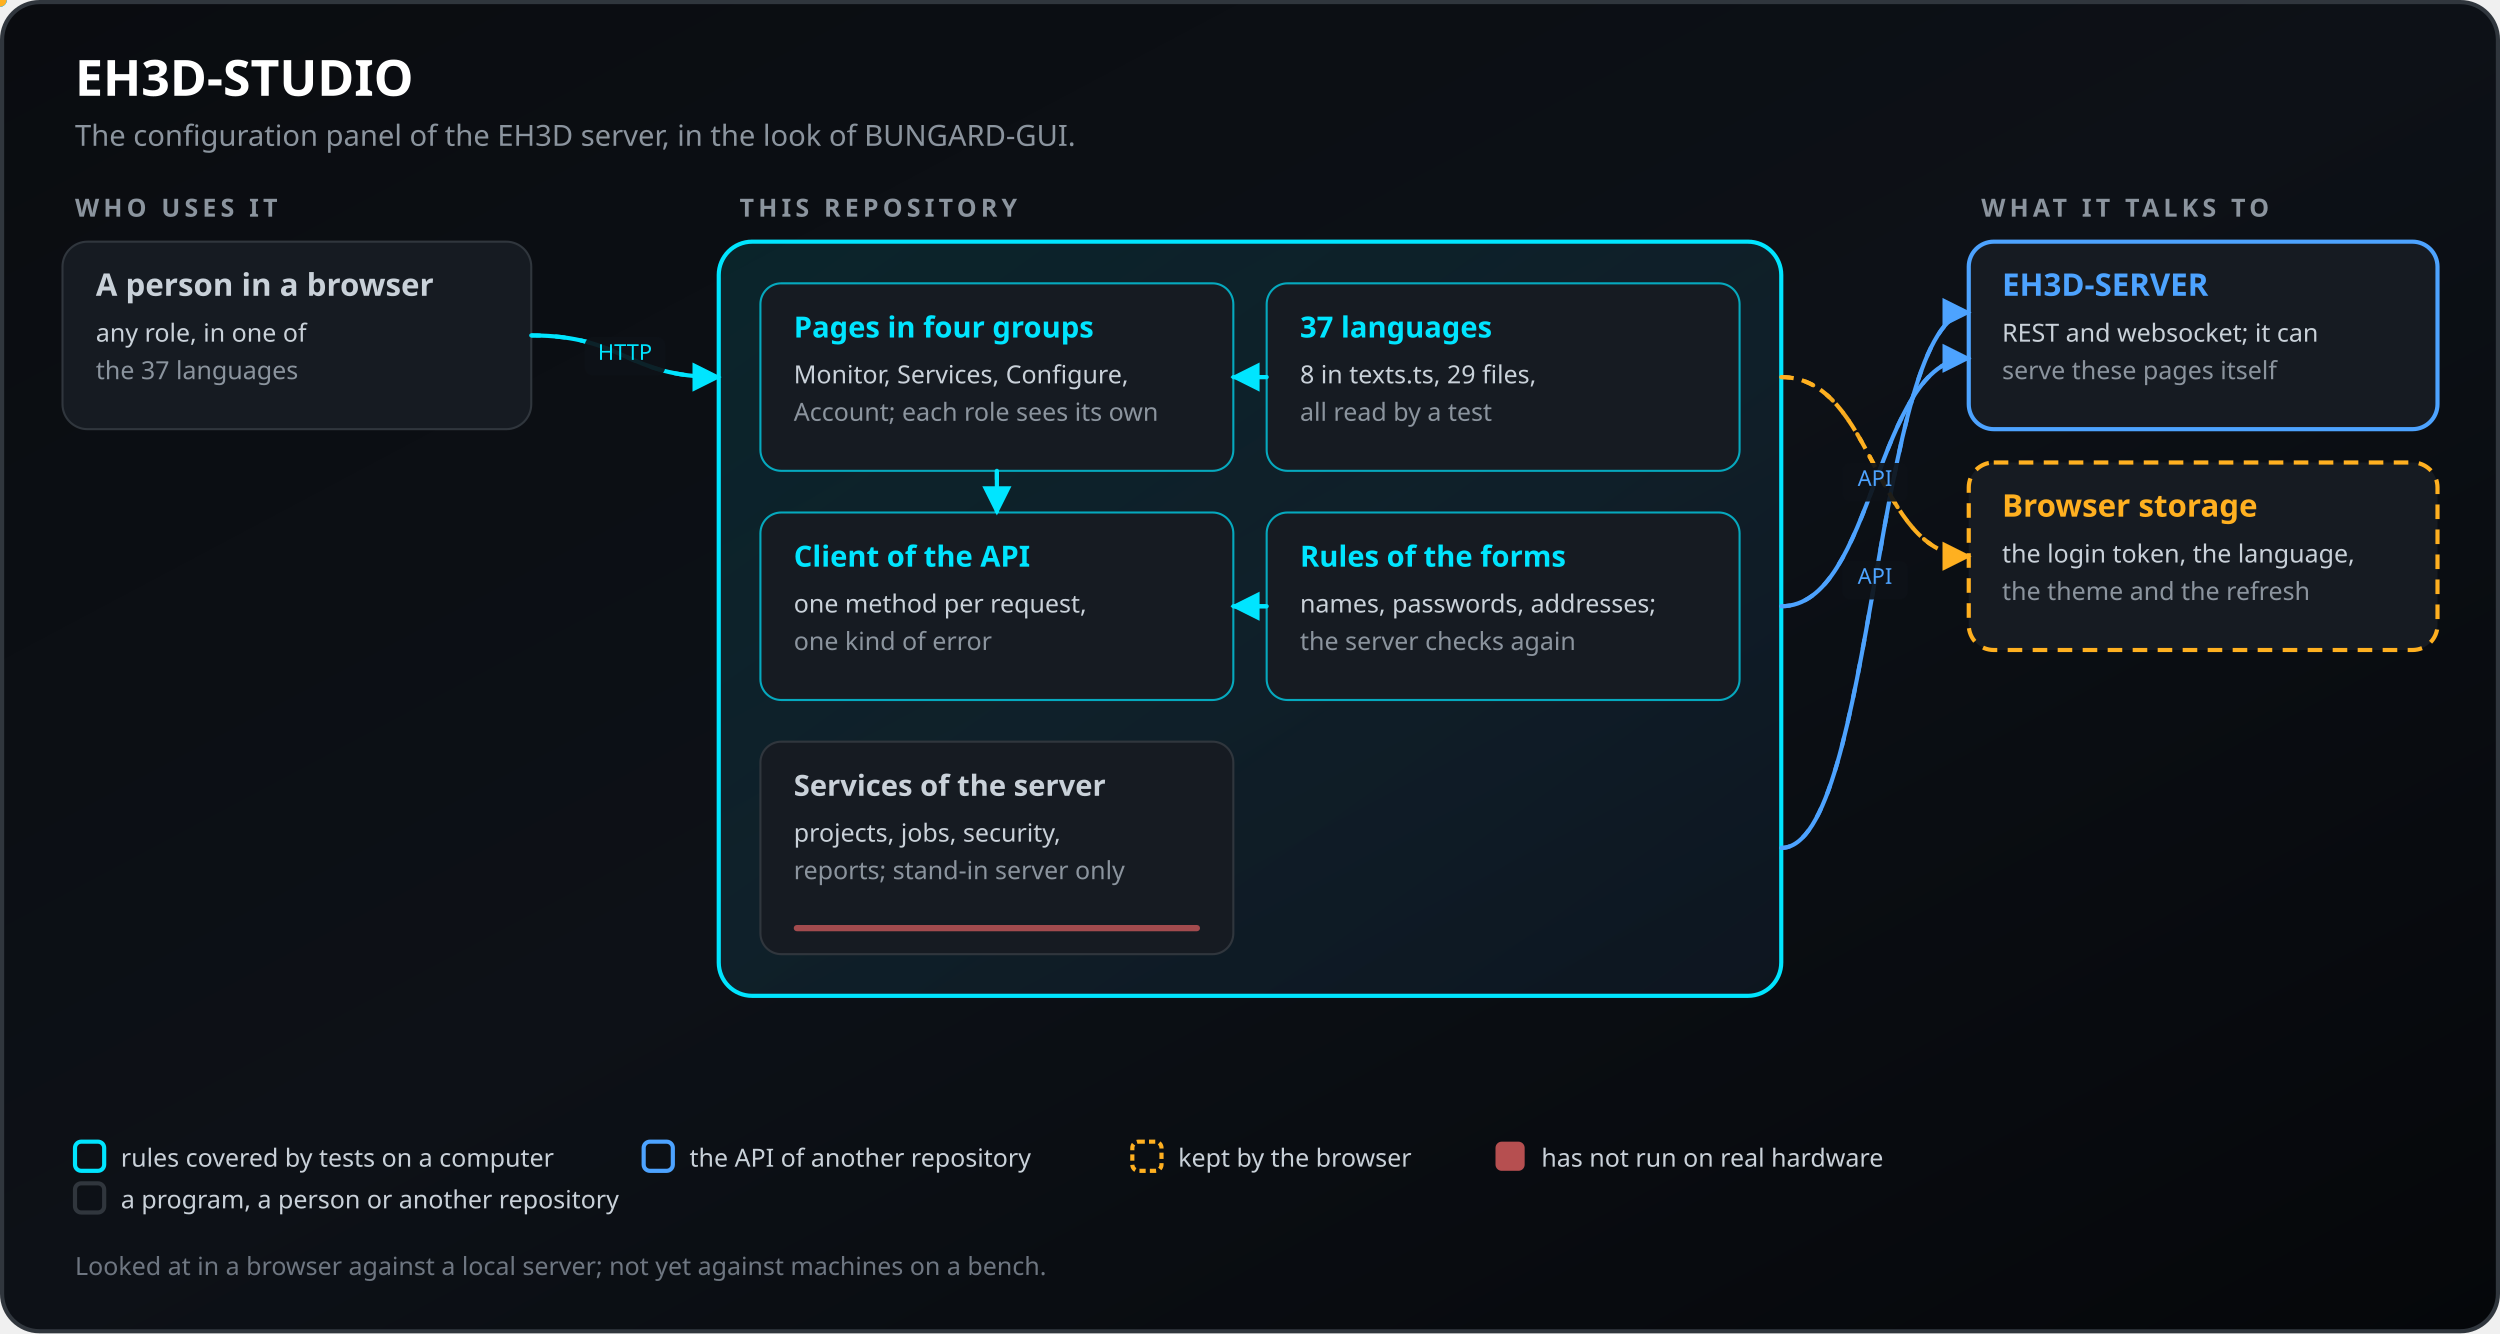
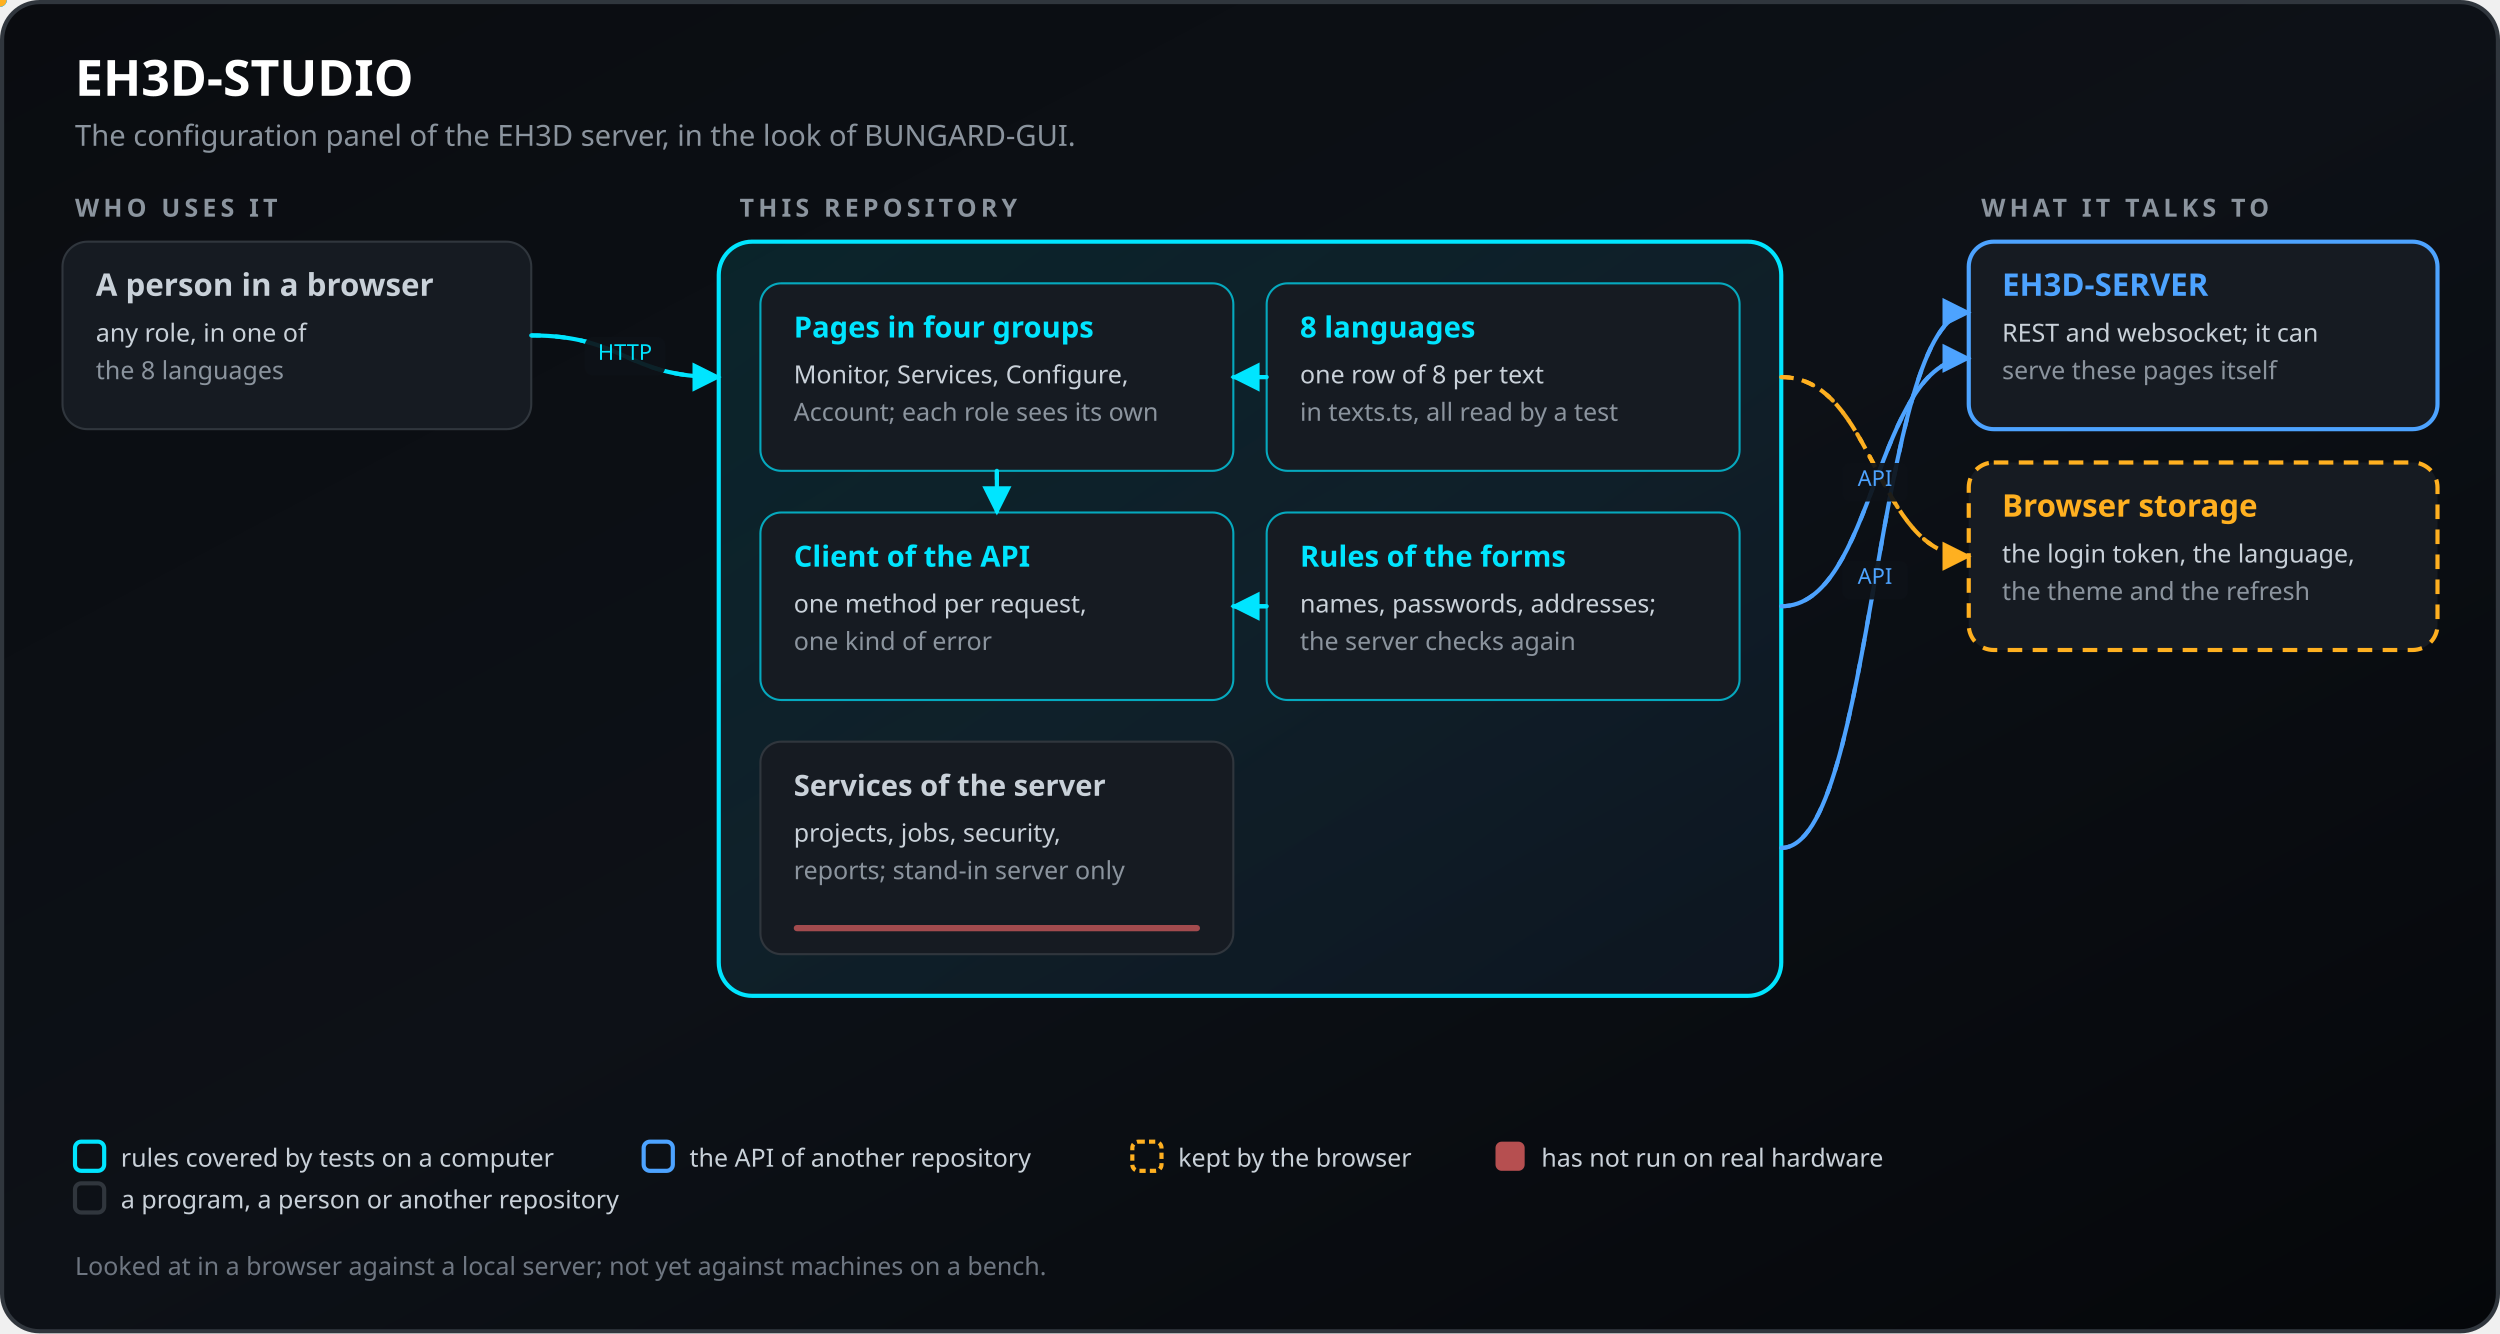
<svg xmlns="http://www.w3.org/2000/svg" viewBox="0 0 1200 640" width="1200" height="640" role="img" aria-labelledby="t d" font-family="'Segoe UI','Noto Sans','Noto Sans CJK SC','Microsoft YaHei','Yu Gothic','Helvetica Neue',Helvetica,Arial,sans-serif">
  <defs>
    <linearGradient id="bg" x1="0" y1="0" x2="1" y2="1">
      <stop offset="0" stop-color="#0A0C10" />
      <stop offset="0.5" stop-color="#0D1117" />
      <stop offset="1" stop-color="#05070A" />
    </linearGradient>
    <linearGradient id="card" x1="0" y1="0" x2="1" y2="1">
      <stop offset="0" stop-color="#121821" />
      <stop offset="1" stop-color="#0B0F15" />
    </linearGradient>
    <linearGradient id="line" x1="0" y1="0" x2="1" y2="0">
      <stop offset="0" stop-color="#00E5FF" />
      <stop offset="1" stop-color="#FF0055" />
    </linearGradient>
    <filter id="glow" x="-50%" y="-50%" width="200%" height="200%">
      <feGaussianBlur stdDeviation="3" result="b" />
      <feMerge>
        <feMergeNode in="b" />
        <feMergeNode in="SourceGraphic" />
      </feMerge>
    </filter>
    <linearGradient id="svc" x1="0" y1="0" x2="1" y2="1">
      <stop offset="0" stop-color="#00E5FF" stop-opacity="0.10" />
      <stop offset="1" stop-color="#4DA3FF" stop-opacity="0.06" />
    </linearGradient>
    <marker id="m00E5FF" viewBox="0 0 10 10" refX="9" refY="5" markerWidth="7" markerHeight="7" orient="auto-start-reverse">
      <path d="M0 0L10 5L0 10z" fill="#00E5FF" />
    </marker>
    <marker id="m4DA3FF" viewBox="0 0 10 10" refX="9" refY="5" markerWidth="7" markerHeight="7" orient="auto-start-reverse">
      <path d="M0 0L10 5L0 10z" fill="#4DA3FF" />
    </marker>
    <marker id="mFFB020" viewBox="0 0 10 10" refX="9" refY="5" markerWidth="7" markerHeight="7" orient="auto-start-reverse">
      <path d="M0 0L10 5L0 10z" fill="#FFB020" />
    </marker>
    <marker id="m30363D" viewBox="0 0 10 10" refX="9" refY="5" markerWidth="7" markerHeight="7" orient="auto-start-reverse">
      <path d="M0 0L10 5L0 10z" fill="#8B949E" />
    </marker>
  </defs>
  <rect x="1" y="1" width="1198" height="638" rx="18" fill="url(#bg)" stroke="#30363D" stroke-width="2" />
  <text x="36" y="46" font-family="'Segoe UI','Noto Sans','Noto Sans CJK SC','Microsoft YaHei','Yu Gothic','Helvetica Neue',Helvetica,Arial,sans-serif" font-size="24" font-weight="700" fill="#FFFFFF" text-anchor="start">EH3D-STUDIO</text>
  <text x="36" y="70" font-family="'Segoe UI','Noto Sans','Noto Sans CJK SC','Microsoft YaHei','Yu Gothic','Helvetica Neue',Helvetica,Arial,sans-serif" font-size="14" font-weight="400" fill="#8B949E" text-anchor="start">The configuration panel of the EH3D server, in the look of BUNGARD-GUI.</text>
  <text x="36" y="104" font-family="'Segoe UI','Noto Sans','Noto Sans CJK SC','Microsoft YaHei','Yu Gothic','Helvetica Neue',Helvetica,Arial,sans-serif" font-size="12" font-weight="700" fill="#8B949E" text-anchor="start" letter-spacing="2">WHO USES IT</text>
  <text x="355" y="104" font-family="'Segoe UI','Noto Sans','Noto Sans CJK SC','Microsoft YaHei','Yu Gothic','Helvetica Neue',Helvetica,Arial,sans-serif" font-size="12" font-weight="700" fill="#8B949E" text-anchor="start" letter-spacing="2">THIS REPOSITORY</text>
  <text x="951" y="104" font-family="'Segoe UI','Noto Sans','Noto Sans CJK SC','Microsoft YaHei','Yu Gothic','Helvetica Neue',Helvetica,Arial,sans-serif" font-size="12" font-weight="700" fill="#8B949E" text-anchor="start" letter-spacing="2">WHAT IT TALKS TO</text>
  <rect x="345" y="116" width="510" height="362" rx="16" fill="url(#svc)" stroke="#00E5FF" stroke-width="2">
    <animate attributeName="stroke-opacity" values="0.55;1;0.55" dur="4s" repeatCount="indefinite" />
  </rect>
  <rect x="30" y="116" width="225" height="90" rx="12" fill="#161B22" stroke="#30363D" stroke-width="1" />
  <text x="46" y="142" font-family="'Segoe UI','Noto Sans','Noto Sans CJK SC','Microsoft YaHei','Yu Gothic','Helvetica Neue',Helvetica,Arial,sans-serif" font-size="15" font-weight="700" fill="#C9D1D9" text-anchor="start">A person in a browser</text>
  <text x="46" y="164" font-family="'Segoe UI','Noto Sans','Noto Sans CJK SC','Microsoft YaHei','Yu Gothic','Helvetica Neue',Helvetica,Arial,sans-serif" font-size="12" font-weight="400" fill="#C9D1D9" text-anchor="start">any role, in one of</text>
-   <text x="46" y="182" font-family="'Segoe UI','Noto Sans','Noto Sans CJK SC','Microsoft YaHei','Yu Gothic','Helvetica Neue',Helvetica,Arial,sans-serif" font-size="12" font-weight="400" fill="#8B949E" text-anchor="start">the 37 languages</text>
+   <text x="46" y="182" font-family="'Segoe UI','Noto Sans','Noto Sans CJK SC','Microsoft YaHei','Yu Gothic','Helvetica Neue',Helvetica,Arial,sans-serif" font-size="12" font-weight="400" fill="#8B949E" text-anchor="start">the 8 languages</text>
  <rect x="365" y="136" width="227" height="90" rx="10" fill="#161B22" stroke="#00E5FF" stroke-width="1" stroke-opacity="0.7">
    <animate attributeName="stroke-opacity" values="0.45;1;0.45;0.45" keyTimes="0;0.08;0.2;1" dur="6s" begin="0s" repeatCount="indefinite" />
    <animate attributeName="stroke-width" values="1;2.4;1;1" keyTimes="0;0.08;0.2;1" dur="6s" begin="0s" repeatCount="indefinite" />
  </rect>
  <text x="381" y="162" font-family="'Segoe UI','Noto Sans','Noto Sans CJK SC','Microsoft YaHei','Yu Gothic','Helvetica Neue',Helvetica,Arial,sans-serif" font-size="14" font-weight="700" fill="#00E5FF" text-anchor="start">Pages in four groups</text>
  <text x="381" y="184" font-family="'Segoe UI','Noto Sans','Noto Sans CJK SC','Microsoft YaHei','Yu Gothic','Helvetica Neue',Helvetica,Arial,sans-serif" font-size="12" font-weight="400" fill="#C9D1D9" text-anchor="start">Monitor, Services, Configure,</text>
  <text x="381" y="202" font-family="'Segoe UI','Noto Sans','Noto Sans CJK SC','Microsoft YaHei','Yu Gothic','Helvetica Neue',Helvetica,Arial,sans-serif" font-size="12" font-weight="400" fill="#8B949E" text-anchor="start">Account; each role sees its own</text>
  <rect x="608" y="136" width="227" height="90" rx="10" fill="#161B22" stroke="#00E5FF" stroke-width="1" stroke-opacity="0.7">
    <animate attributeName="stroke-opacity" values="0.45;1;0.45;0.45" keyTimes="0;0.08;0.2;1" dur="6s" begin="1s" repeatCount="indefinite" />
    <animate attributeName="stroke-width" values="1;2.4;1;1" keyTimes="0;0.08;0.2;1" dur="6s" begin="1s" repeatCount="indefinite" />
  </rect>
-   <text x="624" y="162" font-family="'Segoe UI','Noto Sans','Noto Sans CJK SC','Microsoft YaHei','Yu Gothic','Helvetica Neue',Helvetica,Arial,sans-serif" font-size="14" font-weight="700" fill="#00E5FF" text-anchor="start">37 languages</text>
-   <text x="624" y="184" font-family="'Segoe UI','Noto Sans','Noto Sans CJK SC','Microsoft YaHei','Yu Gothic','Helvetica Neue',Helvetica,Arial,sans-serif" font-size="12" font-weight="400" fill="#C9D1D9" text-anchor="start">8 in texts.ts, 29 files,</text>
-   <text x="624" y="202" font-family="'Segoe UI','Noto Sans','Noto Sans CJK SC','Microsoft YaHei','Yu Gothic','Helvetica Neue',Helvetica,Arial,sans-serif" font-size="12" font-weight="400" fill="#8B949E" text-anchor="start">all read by a test</text>
+   <text x="624" y="162" font-family="'Segoe UI','Noto Sans','Noto Sans CJK SC','Microsoft YaHei','Yu Gothic','Helvetica Neue',Helvetica,Arial,sans-serif" font-size="14" font-weight="700" fill="#00E5FF" text-anchor="start">8 languages</text>
+   <text x="624" y="184" font-family="'Segoe UI','Noto Sans','Noto Sans CJK SC','Microsoft YaHei','Yu Gothic','Helvetica Neue',Helvetica,Arial,sans-serif" font-size="12" font-weight="400" fill="#C9D1D9" text-anchor="start">one row of 8 per text</text>
+   <text x="624" y="202" font-family="'Segoe UI','Noto Sans','Noto Sans CJK SC','Microsoft YaHei','Yu Gothic','Helvetica Neue',Helvetica,Arial,sans-serif" font-size="12" font-weight="400" fill="#8B949E" text-anchor="start">in texts.ts, all read by a test</text>
  <rect x="365" y="246" width="227" height="90" rx="10" fill="#161B22" stroke="#00E5FF" stroke-width="1" stroke-opacity="0.7">
    <animate attributeName="stroke-opacity" values="0.45;1;0.45;0.45" keyTimes="0;0.08;0.2;1" dur="6s" begin="2s" repeatCount="indefinite" />
    <animate attributeName="stroke-width" values="1;2.4;1;1" keyTimes="0;0.08;0.2;1" dur="6s" begin="2s" repeatCount="indefinite" />
  </rect>
  <text x="381" y="272" font-family="'Segoe UI','Noto Sans','Noto Sans CJK SC','Microsoft YaHei','Yu Gothic','Helvetica Neue',Helvetica,Arial,sans-serif" font-size="14" font-weight="700" fill="#00E5FF" text-anchor="start">Client of the API</text>
  <text x="381" y="294" font-family="'Segoe UI','Noto Sans','Noto Sans CJK SC','Microsoft YaHei','Yu Gothic','Helvetica Neue',Helvetica,Arial,sans-serif" font-size="12" font-weight="400" fill="#C9D1D9" text-anchor="start">one method per request,</text>
  <text x="381" y="312" font-family="'Segoe UI','Noto Sans','Noto Sans CJK SC','Microsoft YaHei','Yu Gothic','Helvetica Neue',Helvetica,Arial,sans-serif" font-size="12" font-weight="400" fill="#8B949E" text-anchor="start">one kind of error</text>
  <rect x="608" y="246" width="227" height="90" rx="10" fill="#161B22" stroke="#00E5FF" stroke-width="1" stroke-opacity="0.7">
    <animate attributeName="stroke-opacity" values="0.45;1;0.45;0.45" keyTimes="0;0.08;0.2;1" dur="6s" begin="3s" repeatCount="indefinite" />
    <animate attributeName="stroke-width" values="1;2.4;1;1" keyTimes="0;0.08;0.2;1" dur="6s" begin="3s" repeatCount="indefinite" />
  </rect>
  <text x="624" y="272" font-family="'Segoe UI','Noto Sans','Noto Sans CJK SC','Microsoft YaHei','Yu Gothic','Helvetica Neue',Helvetica,Arial,sans-serif" font-size="14" font-weight="700" fill="#00E5FF" text-anchor="start">Rules of the forms</text>
  <text x="624" y="294" font-family="'Segoe UI','Noto Sans','Noto Sans CJK SC','Microsoft YaHei','Yu Gothic','Helvetica Neue',Helvetica,Arial,sans-serif" font-size="12" font-weight="400" fill="#C9D1D9" text-anchor="start">names, passwords, addresses;</text>
  <text x="624" y="312" font-family="'Segoe UI','Noto Sans','Noto Sans CJK SC','Microsoft YaHei','Yu Gothic','Helvetica Neue',Helvetica,Arial,sans-serif" font-size="12" font-weight="400" fill="#8B949E" text-anchor="start">the server checks again</text>
  <rect x="365" y="356" width="227" height="102" rx="10" fill="#161B22" stroke="#30363D" stroke-width="1">
    <animate attributeName="stroke-opacity" values="0.45;1;0.45;0.45" keyTimes="0;0.08;0.2;1" dur="6s" begin="4s" repeatCount="indefinite" />
    <animate attributeName="stroke-width" values="1;2.4;1;1" keyTimes="0;0.08;0.2;1" dur="6s" begin="4s" repeatCount="indefinite" />
  </rect>
  <text x="381" y="382" font-family="'Segoe UI','Noto Sans','Noto Sans CJK SC','Microsoft YaHei','Yu Gothic','Helvetica Neue',Helvetica,Arial,sans-serif" font-size="14" font-weight="700" fill="#C9D1D9" text-anchor="start">Services of the server</text>
  <text x="381" y="404" font-family="'Segoe UI','Noto Sans','Noto Sans CJK SC','Microsoft YaHei','Yu Gothic','Helvetica Neue',Helvetica,Arial,sans-serif" font-size="12" font-weight="400" fill="#C9D1D9" text-anchor="start">projects, jobs, security,</text>
  <text x="381" y="422" font-family="'Segoe UI','Noto Sans','Noto Sans CJK SC','Microsoft YaHei','Yu Gothic','Helvetica Neue',Helvetica,Arial,sans-serif" font-size="12" font-weight="400" fill="#8B949E" text-anchor="start">reports; stand-in server only</text>
  <rect x="381" y="444" width="195" height="3" rx="1.5" fill="#FF6B6B" opacity="0.6">
    <animate attributeName="opacity" values="0.25;0.85;0.25" dur="2.8s" repeatCount="indefinite" />
  </rect>
  <rect x="945" y="116" width="225" height="90" rx="12" fill="#161B22" stroke="#4DA3FF" stroke-width="2" />
  <text x="961" y="142" font-family="'Segoe UI','Noto Sans','Noto Sans CJK SC','Microsoft YaHei','Yu Gothic','Helvetica Neue',Helvetica,Arial,sans-serif" font-size="15" font-weight="700" fill="#4DA3FF" text-anchor="start">EH3D-SERVER</text>
  <text x="961" y="164" font-family="'Segoe UI','Noto Sans','Noto Sans CJK SC','Microsoft YaHei','Yu Gothic','Helvetica Neue',Helvetica,Arial,sans-serif" font-size="12" font-weight="400" fill="#C9D1D9" text-anchor="start">REST and websocket; it can</text>
  <text x="961" y="182" font-family="'Segoe UI','Noto Sans','Noto Sans CJK SC','Microsoft YaHei','Yu Gothic','Helvetica Neue',Helvetica,Arial,sans-serif" font-size="12" font-weight="400" fill="#8B949E" text-anchor="start">serve these pages itself</text>
  <rect x="945" y="222" width="225" height="90" rx="12" fill="#161B22" stroke="#FFB020" stroke-width="2" stroke-dasharray="7 5">
    <animate attributeName="stroke-dashoffset" from="0" to="-24" dur="3s" repeatCount="indefinite" />
  </rect>
  <text x="961" y="248" font-family="'Segoe UI','Noto Sans','Noto Sans CJK SC','Microsoft YaHei','Yu Gothic','Helvetica Neue',Helvetica,Arial,sans-serif" font-size="15" font-weight="700" fill="#FFB020" text-anchor="start">Browser storage</text>
  <text x="961" y="270" font-family="'Segoe UI','Noto Sans','Noto Sans CJK SC','Microsoft YaHei','Yu Gothic','Helvetica Neue',Helvetica,Arial,sans-serif" font-size="12" font-weight="400" fill="#C9D1D9" text-anchor="start">the login token, the language,</text>
  <text x="961" y="288" font-family="'Segoe UI','Noto Sans','Noto Sans CJK SC','Microsoft YaHei','Yu Gothic','Helvetica Neue',Helvetica,Arial,sans-serif" font-size="12" font-weight="400" fill="#8B949E" text-anchor="start">the theme and the refresh</text>
  <path id="p0" d="M255 161 C300 161 300 181 345 181" stroke="#00E5FF" stroke-width="2" fill="none" marker-end="url(#m00E5FF)" />
  <path d="M255 161 C300 161 300 181 345 181" stroke="#00E5FF" stroke-width="2" fill="none" stroke-linecap="round" stroke-dasharray="4 8" opacity="0.95">
    <animate attributeName="stroke-dashoffset" from="0" to="-24" dur="1.2s" repeatCount="indefinite" />
  </path>
  <circle r="3.2" fill="#00E5FF">
    <animateMotion dur="1.8s" begin="0.00s" repeatCount="indefinite">
      <mpath href="#p0" />
    </animateMotion>
    <animate attributeName="opacity" values="0;1;1;0" keyTimes="0;0.15;0.85;1" dur="1.8s" begin="0.00s" repeatCount="indefinite" />
  </circle>
  <path id="p1" d="M608 181 H592" stroke="#00E5FF" stroke-width="2" fill="none" marker-end="url(#m00E5FF)" />
  <path d="M608 181 H592" stroke="#00E5FF" stroke-width="2" fill="none" stroke-linecap="round" stroke-dasharray="4 8" opacity="0.95">
    <animate attributeName="stroke-dashoffset" from="0" to="-24" dur="1.2s" repeatCount="indefinite" />
  </path>
  <circle r="3.2" fill="#00E5FF">
    <animateMotion dur="1.8s" begin="0.35s" repeatCount="indefinite">
      <mpath href="#p1" />
    </animateMotion>
    <animate attributeName="opacity" values="0;1;1;0" keyTimes="0;0.15;0.85;1" dur="1.8s" begin="0.35s" repeatCount="indefinite" />
  </circle>
  <path id="p2" d="M608 291 H592" stroke="#00E5FF" stroke-width="2" fill="none" marker-end="url(#m00E5FF)" />
  <path d="M608 291 H592" stroke="#00E5FF" stroke-width="2" fill="none" stroke-linecap="round" stroke-dasharray="4 8" opacity="0.95">
    <animate attributeName="stroke-dashoffset" from="0" to="-24" dur="1.2s" repeatCount="indefinite" />
  </path>
  <circle r="3.2" fill="#00E5FF">
    <animateMotion dur="1.8s" begin="0.70s" repeatCount="indefinite">
      <mpath href="#p2" />
    </animateMotion>
    <animate attributeName="opacity" values="0;1;1;0" keyTimes="0;0.15;0.85;1" dur="1.8s" begin="0.70s" repeatCount="indefinite" />
  </circle>
  <path id="p3" d="M478.5 226 V246" stroke="#00E5FF" stroke-width="2" fill="none" marker-end="url(#m00E5FF)" />
  <path d="M478.5 226 V246" stroke="#00E5FF" stroke-width="2" fill="none" stroke-linecap="round" stroke-dasharray="4 8" opacity="0.95">
    <animate attributeName="stroke-dashoffset" from="0" to="-24" dur="1.2s" repeatCount="indefinite" />
  </path>
  <circle r="3.2" fill="#00E5FF">
    <animateMotion dur="1.8s" begin="1.05s" repeatCount="indefinite">
      <mpath href="#p3" />
    </animateMotion>
    <animate attributeName="opacity" values="0;1;1;0" keyTimes="0;0.15;0.85;1" dur="1.8s" begin="1.05s" repeatCount="indefinite" />
  </circle>
  <path id="p4" d="M855 407 C900 407 900 150 945 150" stroke="#4DA3FF" stroke-width="2" fill="none" marker-end="url(#m4DA3FF)" />
  <path d="M855 407 C900 407 900 150 945 150" stroke="#4DA3FF" stroke-width="2" fill="none" stroke-linecap="round" stroke-dasharray="4 8" opacity="0.95">
    <animate attributeName="stroke-dashoffset" from="0" to="-24" dur="1.2s" repeatCount="indefinite" />
  </path>
  <circle r="3.2" fill="#4DA3FF">
    <animateMotion dur="1.8s" begin="1.40s" repeatCount="indefinite">
      <mpath href="#p4" />
    </animateMotion>
    <animate attributeName="opacity" values="0;1;1;0" keyTimes="0;0.15;0.85;1" dur="1.8s" begin="1.40s" repeatCount="indefinite" />
  </circle>
  <path id="p5" d="M855 291 C900 291 900 172 945 172" stroke="#4DA3FF" stroke-width="2" fill="none" marker-end="url(#m4DA3FF)" />
  <path d="M855 291 C900 291 900 172 945 172" stroke="#4DA3FF" stroke-width="2" fill="none" stroke-linecap="round" stroke-dasharray="4 8" opacity="0.95">
    <animate attributeName="stroke-dashoffset" from="0" to="-24" dur="1.2s" repeatCount="indefinite" />
  </path>
  <circle r="3.2" fill="#4DA3FF">
    <animateMotion dur="1.8s" begin="1.75s" repeatCount="indefinite">
      <mpath href="#p5" />
    </animateMotion>
    <animate attributeName="opacity" values="0;1;1;0" keyTimes="0;0.15;0.85;1" dur="1.8s" begin="1.75s" repeatCount="indefinite" />
  </circle>
  <path id="p6" d="M855 181 C900 181 900 267 945 267" stroke="#FFB020" stroke-width="2" fill="none" stroke-dasharray="6 4" marker-end="url(#mFFB020)" />
  <path d="M855 181 C900 181 900 267 945 267" stroke="#FFB020" stroke-width="2" fill="none" stroke-linecap="round" stroke-dasharray="4 8" opacity="0.95">
    <animate attributeName="stroke-dashoffset" from="0" to="-24" dur="1.2s" repeatCount="indefinite" />
  </path>
  <circle r="3.2" fill="#FFB020">
    <animateMotion dur="1.8s" begin="2.10s" repeatCount="indefinite">
      <mpath href="#p6" />
    </animateMotion>
    <animate attributeName="opacity" values="0;1;1;0" keyTimes="0;0.15;0.85;1" dur="1.8s" begin="2.10s" repeatCount="indefinite" />
  </circle>
  <rect x="280.72" y="161.75" width="38.56" height="18.5" rx="4" fill="#0D1117" opacity="0.92" />
  <text x="300" y="172.75" font-family="'Segoe UI','Noto Sans','Noto Sans CJK SC','Microsoft YaHei','Yu Gothic','Helvetica Neue',Helvetica,Arial,sans-serif" font-size="10.5" font-weight="400" fill="#00E5FF" text-anchor="middle">HTTP</text>
  <rect x="884.29" y="269.25" width="31.42" height="18.5" rx="4" fill="#0D1117" opacity="0.92" />
  <text x="900" y="280.25" font-family="'Segoe UI','Noto Sans','Noto Sans CJK SC','Microsoft YaHei','Yu Gothic','Helvetica Neue',Helvetica,Arial,sans-serif" font-size="10.5" font-weight="400" fill="#4DA3FF" text-anchor="middle">API</text>
  <rect x="884.29" y="222.25" width="31.42" height="18.5" rx="4" fill="#0D1117" opacity="0.92" />
  <text x="900" y="233.25" font-family="'Segoe UI','Noto Sans','Noto Sans CJK SC','Microsoft YaHei','Yu Gothic','Helvetica Neue',Helvetica,Arial,sans-serif" font-size="10.5" font-weight="400" fill="#4DA3FF" text-anchor="middle">API</text>
  <rect x="36" y="548" width="14" height="14" rx="3" fill="none" stroke="#00E5FF" stroke-width="2" />
  <text x="58" y="560" font-family="'Segoe UI','Noto Sans','Noto Sans CJK SC','Microsoft YaHei','Yu Gothic','Helvetica Neue',Helvetica,Arial,sans-serif" font-size="12" font-weight="400" fill="#C9D1D9" text-anchor="start">rules covered by tests on a computer</text>
  <rect x="308.96" y="548" width="14" height="14" rx="3" fill="none" stroke="#4DA3FF" stroke-width="2" />
  <text x="330.96" y="560" font-family="'Segoe UI','Noto Sans','Noto Sans CJK SC','Microsoft YaHei','Yu Gothic','Helvetica Neue',Helvetica,Arial,sans-serif" font-size="12" font-weight="400" fill="#C9D1D9" text-anchor="start">the API of another repository</text>
  <rect x="543.52" y="548" width="14" height="14" rx="3" fill="none" stroke="#FFB020" stroke-width="2" stroke-dasharray="3 2" />
  <text x="565.52" y="560" font-family="'Segoe UI','Noto Sans','Noto Sans CJK SC','Microsoft YaHei','Yu Gothic','Helvetica Neue',Helvetica,Arial,sans-serif" font-size="12" font-weight="400" fill="#C9D1D9" text-anchor="start">kept by the browser</text>
  <rect x="717.84" y="548" width="14" height="14" rx="3" fill="#FF6B6B" opacity="0.7" />
  <text x="739.84" y="560" font-family="'Segoe UI','Noto Sans','Noto Sans CJK SC','Microsoft YaHei','Yu Gothic','Helvetica Neue',Helvetica,Arial,sans-serif" font-size="12" font-weight="400" fill="#C9D1D9" text-anchor="start">has not run on real hardware</text>
  <rect x="36" y="568" width="14" height="14" rx="3" fill="none" stroke="#30363D" stroke-width="2" />
  <text x="58" y="580" font-family="'Segoe UI','Noto Sans','Noto Sans CJK SC','Microsoft YaHei','Yu Gothic','Helvetica Neue',Helvetica,Arial,sans-serif" font-size="12" font-weight="400" fill="#C9D1D9" text-anchor="start">a program, a person or another repository</text>
  <text x="36" y="612" font-family="'Segoe UI','Noto Sans','Noto Sans CJK SC','Microsoft YaHei','Yu Gothic','Helvetica Neue',Helvetica,Arial,sans-serif" font-size="12" font-weight="400" fill="#6E7681" text-anchor="start">Looked at in a browser against a local server; not yet against machines on a bench.</text>
</svg>
